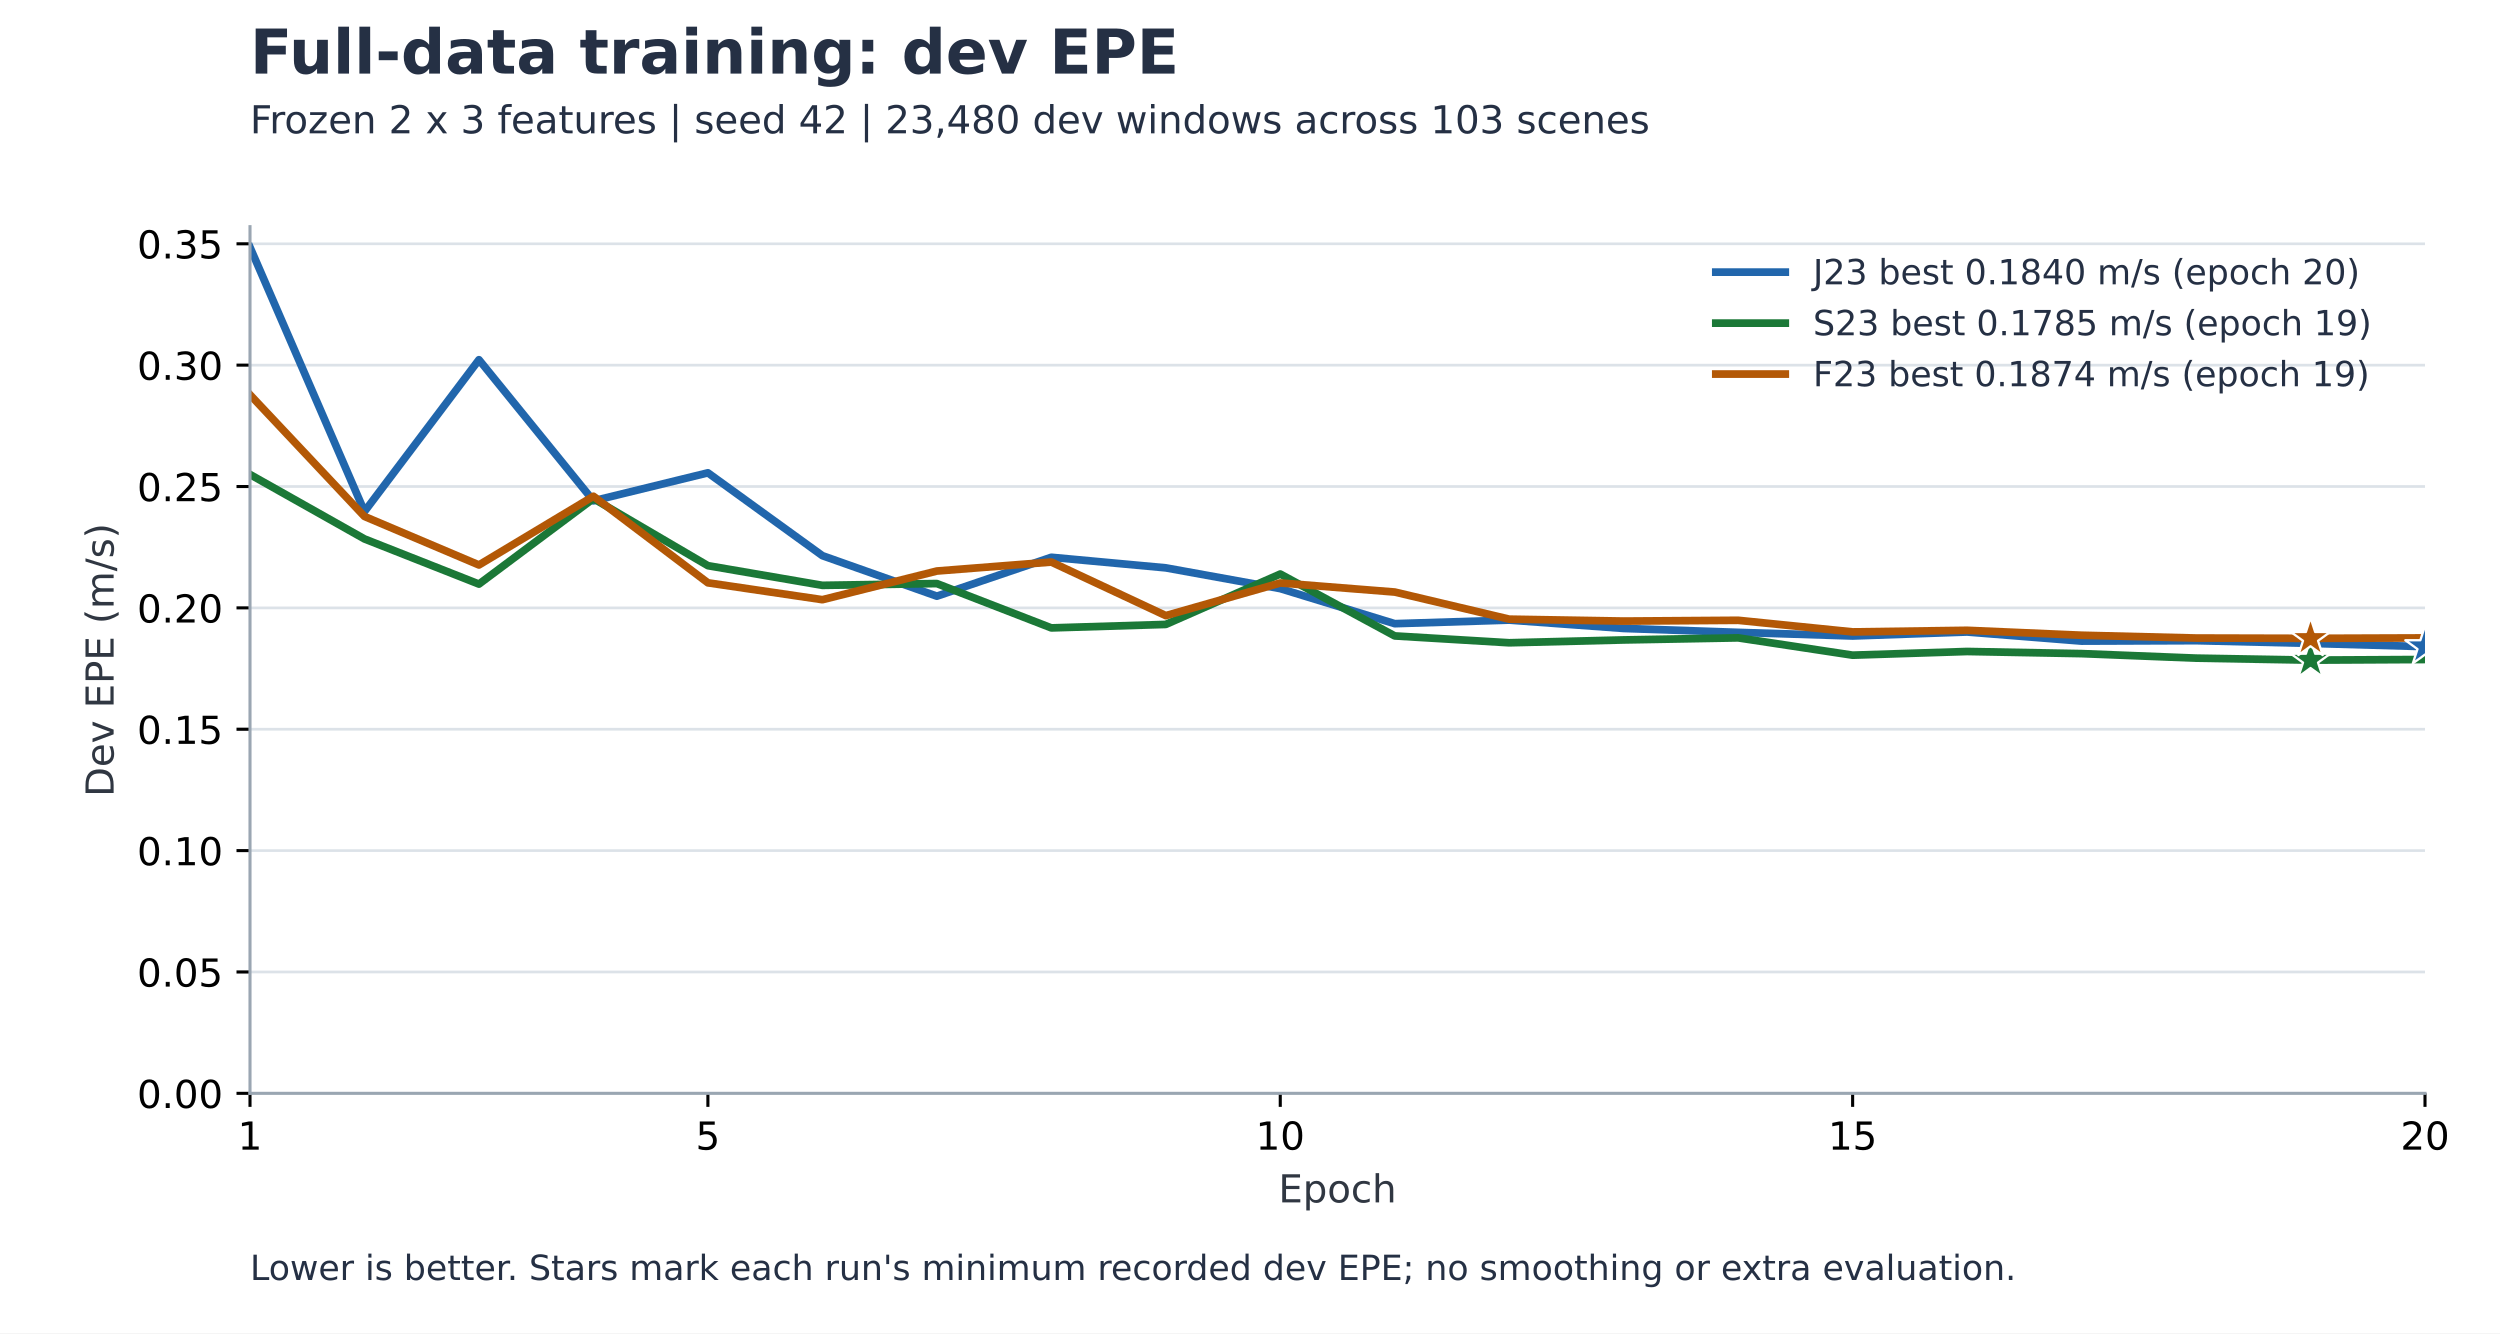
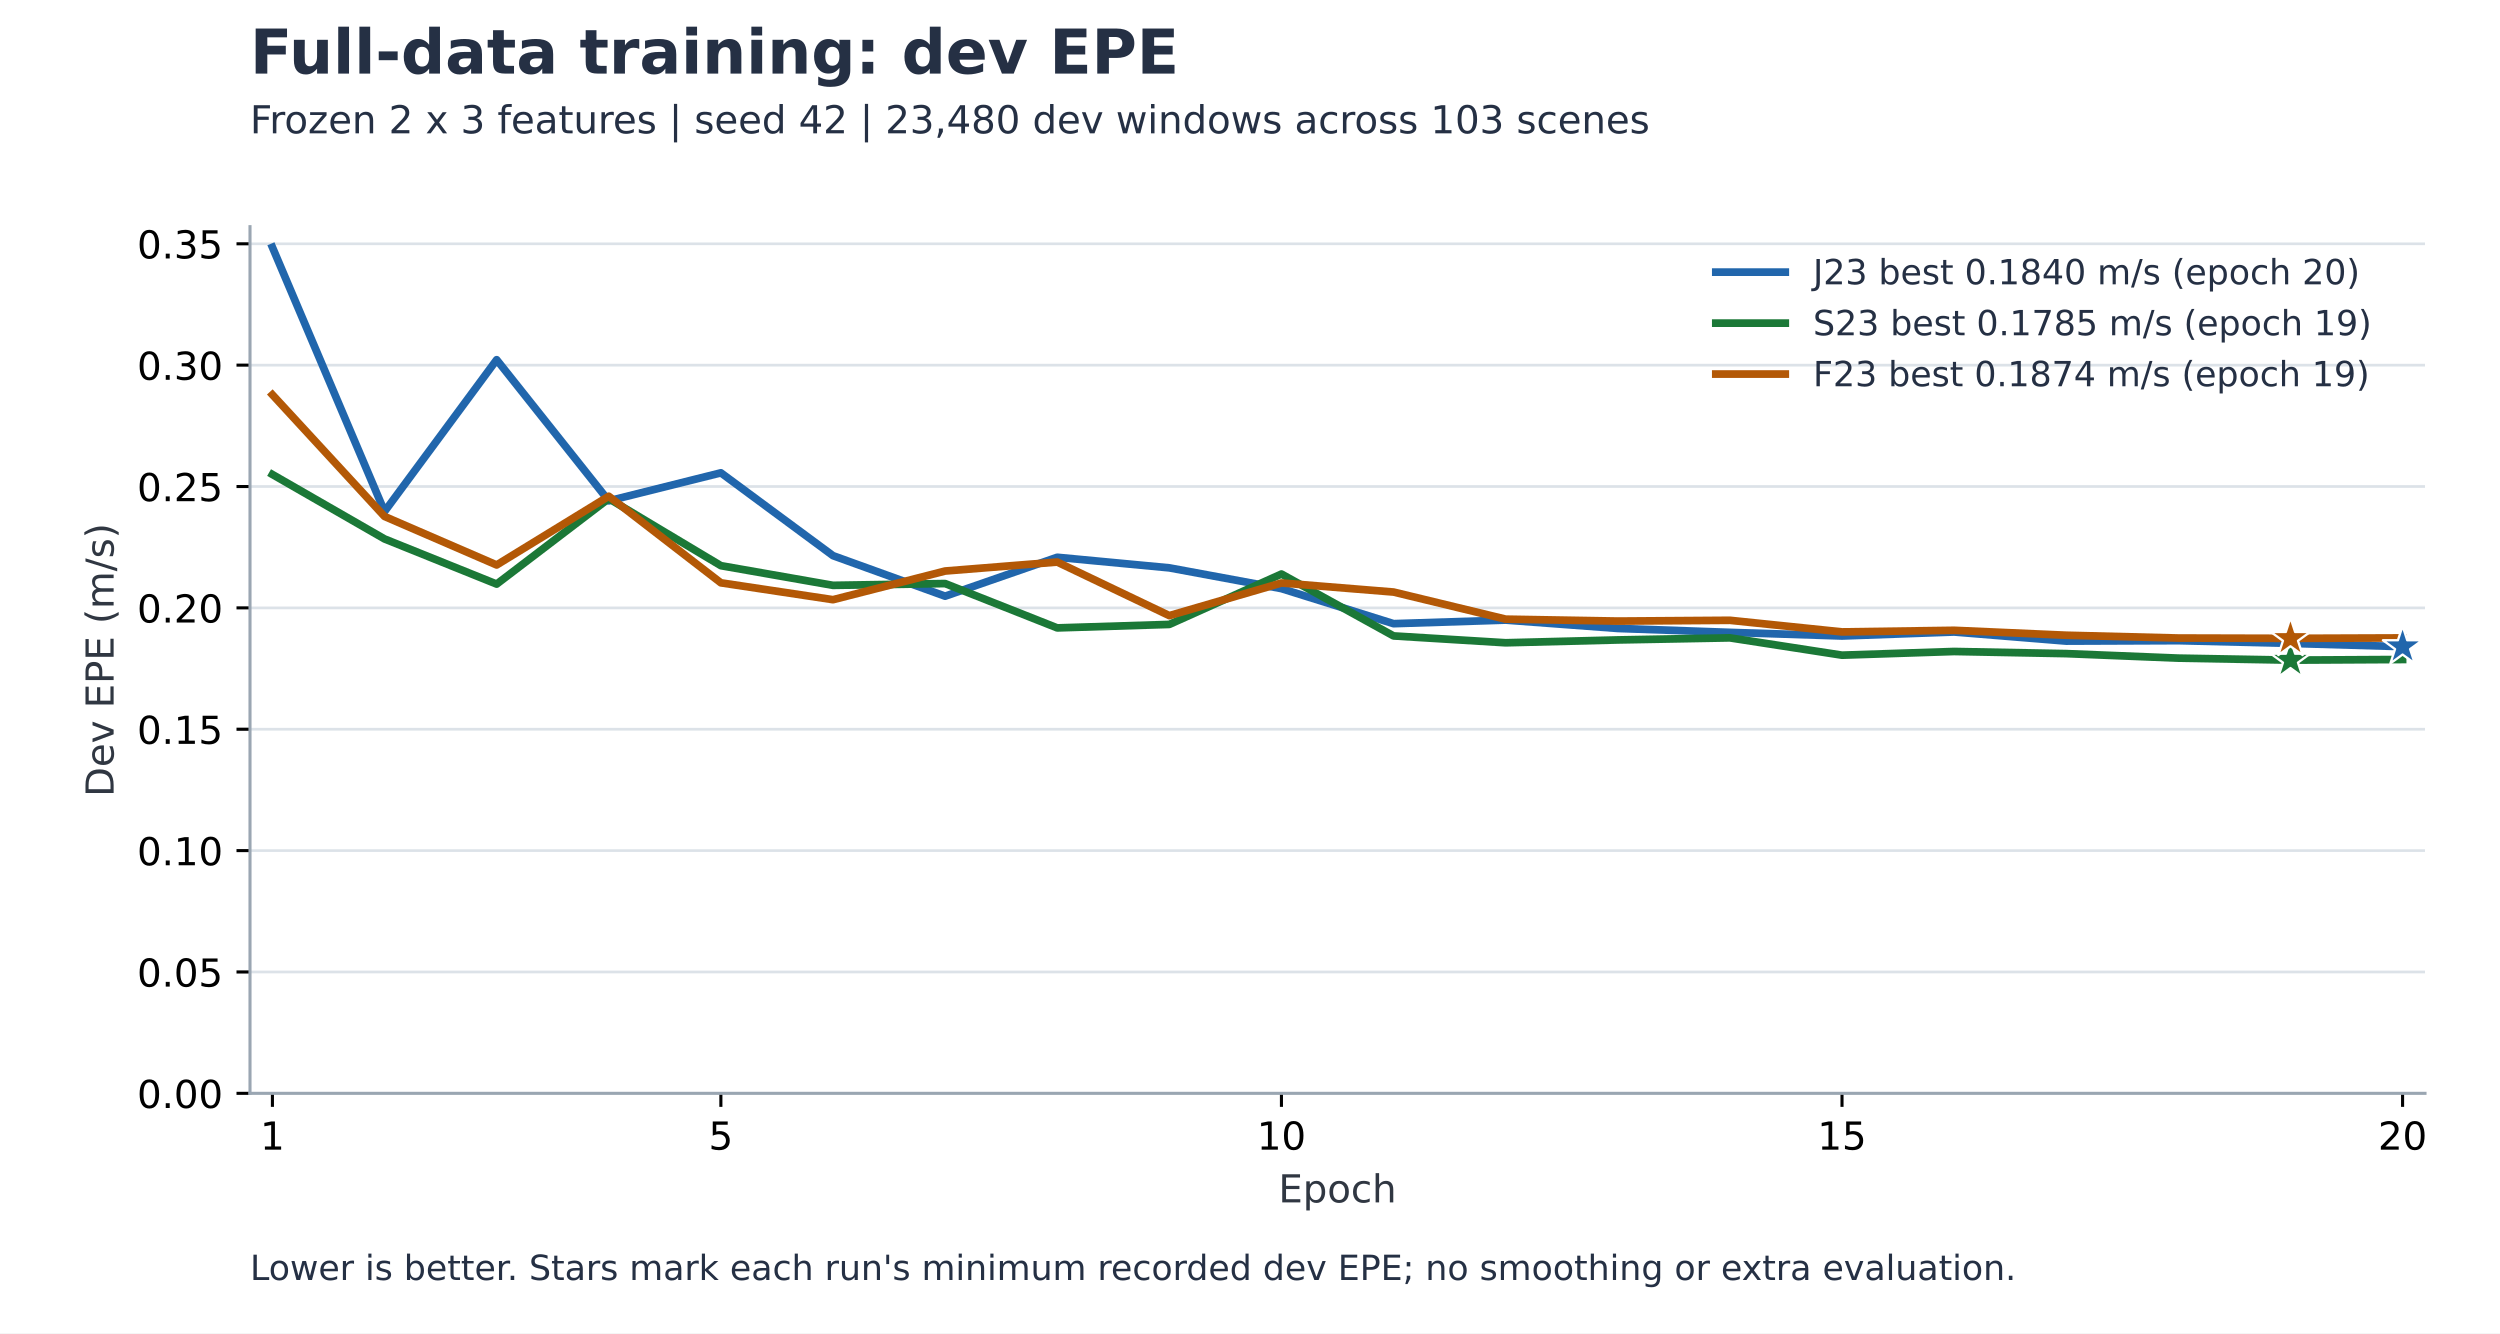
<svg xmlns="http://www.w3.org/2000/svg" xmlns:xlink="http://www.w3.org/1999/xlink" width="648pt" height="345.6pt" viewBox="0 0 648 345.6" version="1.1">
  <defs>
    <style type="text/css">*{stroke-linejoin: round; stroke-linecap: butt}</style>
  </defs>
  <g id="figure_1">
    <g id="patch_1">
      <path d="M 0 345.6 L 648 345.6 L 648 0 L 0 0 z " style="fill: #ffffff" />
    </g>
    <g id="axes_1">
      <g id="patch_2">
        <path d="M 64.8 283.392 L 628.56 283.392 L 628.56 58.752 L 64.8 58.752 z " style="fill: #ffffff" />
      </g>
      <g id="matplotlib.axis_1">
        <g id="xtick_1">
          <g id="line2d_1">
            <defs>
              <path id="m430a8ee1e9" d="M 0 0 L 0 3.5 " style="stroke: #000000; stroke-width: 0.8" />
            </defs>
            <g>
-               <use xlink:href="#m430a8ee1e9" x="64.8" y="283.392" style="stroke: #000000; stroke-width: 0.8" />
+               <use xlink:href="#m430a8ee1e9" x="70.612" y="283.392" style="stroke: #000000; stroke-width: 0.8" />
            </g>
          </g>
          <g id="text_1">
-             <text style="font-size: 10px; font-family: 'DejaVu Sans'; text-anchor: middle" x="64.8" y="297.99" transform="rotate(-0 64.8 297.9904)">1</text>
+             <text style="font-size: 10px; font-family: 'DejaVu Sans'; text-anchor: middle" x="70.612" y="297.99" transform="rotate(-0 70.61196 297.9904)">1</text>
          </g>
        </g>
        <g id="xtick_2">
          <g id="line2d_2">
            <g>
-               <use xlink:href="#m430a8ee1e9" x="183.486" y="283.392" style="stroke: #000000; stroke-width: 0.8" />
+               <use xlink:href="#m430a8ee1e9" x="186.851" y="283.392" style="stroke: #000000; stroke-width: 0.8" />
            </g>
          </g>
          <g id="text_2">
-             <text style="font-size: 10px; font-family: 'DejaVu Sans'; text-anchor: middle" x="183.486" y="297.99" transform="rotate(-0 183.4863 297.9904)">5</text>
+             <text style="font-size: 10px; font-family: 'DejaVu Sans'; text-anchor: middle" x="186.851" y="297.99" transform="rotate(-0 186.8511 297.9904)">5</text>
          </g>
        </g>
        <g id="xtick_3">
          <g id="line2d_3">
            <g>
-               <use xlink:href="#m430a8ee1e9" x="331.844" y="283.392" style="stroke: #000000; stroke-width: 0.8" />
+               <use xlink:href="#m430a8ee1e9" x="332.15" y="283.392" style="stroke: #000000; stroke-width: 0.8" />
            </g>
          </g>
          <g id="text_3">
-             <text style="font-size: 10px; font-family: 'DejaVu Sans'; text-anchor: middle" x="331.844" y="297.99" transform="rotate(-0 331.8442 297.9904)">10</text>
+             <text style="font-size: 10px; font-family: 'DejaVu Sans'; text-anchor: middle" x="332.15" y="297.99" transform="rotate(-0 332.1501 297.9904)">10</text>
          </g>
        </g>
        <g id="xtick_4">
          <g id="line2d_4">
            <g>
-               <use xlink:href="#m430a8ee1e9" x="480.202" y="283.392" style="stroke: #000000; stroke-width: 0.8" />
+               <use xlink:href="#m430a8ee1e9" x="477.449" y="283.392" style="stroke: #000000; stroke-width: 0.8" />
            </g>
          </g>
          <g id="text_4">
-             <text style="font-size: 10px; font-family: 'DejaVu Sans'; text-anchor: middle" x="480.202" y="297.99" transform="rotate(-0 480.2021 297.9904)">15</text>
+             <text style="font-size: 10px; font-family: 'DejaVu Sans'; text-anchor: middle" x="477.449" y="297.99" transform="rotate(-0 477.4491 297.9904)">15</text>
          </g>
        </g>
        <g id="xtick_5">
          <g id="line2d_5">
            <g>
-               <use xlink:href="#m430a8ee1e9" x="628.56" y="283.392" style="stroke: #000000; stroke-width: 0.8" />
+               <use xlink:href="#m430a8ee1e9" x="622.748" y="283.392" style="stroke: #000000; stroke-width: 0.8" />
            </g>
          </g>
          <g id="text_5">
-             <text style="font-size: 10px; font-family: 'DejaVu Sans'; text-anchor: middle" x="628.56" y="297.99" transform="rotate(-0 628.56 297.9904)">20</text>
+             <text style="font-size: 10px; font-family: 'DejaVu Sans'; text-anchor: middle" x="622.748" y="297.99" transform="rotate(-0 622.748 297.9904)">20</text>
          </g>
        </g>
        <g id="text_6">
          <text style="font-size: 10px; font-family: 'DejaVu Sans'; text-anchor: middle; fill: #303742" x="346.68" y="311.669" transform="rotate(-0 346.68 311.6686)">Epoch</text>
        </g>
      </g>
      <g id="matplotlib.axis_2">
        <g id="ytick_1">
          <g id="line2d_6">
            <path d="M 64.8 283.392 L 628.56 283.392 " clip-path="url(#p4e8bbebc9b)" style="fill: none; stroke: #dce2e8; stroke-width: 0.7; stroke-linecap: square" />
          </g>
          <g id="line2d_7">
            <defs>
              <path id="m77a5381695" d="M 0 0 L -3.5 0 " style="stroke: #000000; stroke-width: 0.8" />
            </defs>
            <g>
              <use xlink:href="#m77a5381695" x="64.8" y="283.392" style="stroke: #000000; stroke-width: 0.8" />
            </g>
          </g>
          <g id="text_7">
            <text style="font-size: 10px; font-family: 'DejaVu Sans'; text-anchor: end" x="57.8" y="287.191" transform="rotate(-0 57.8 287.1912)">0.00</text>
          </g>
        </g>
        <g id="ytick_2">
          <g id="line2d_8">
            <path d="M 64.8 251.935 L 628.56 251.935 " clip-path="url(#p4e8bbebc9b)" style="fill: none; stroke: #dce2e8; stroke-width: 0.7; stroke-linecap: square" />
          </g>
          <g id="line2d_9">
            <g>
              <use xlink:href="#m77a5381695" x="64.8" y="251.935" style="stroke: #000000; stroke-width: 0.8" />
            </g>
          </g>
          <g id="text_8">
            <text style="font-size: 10px; font-family: 'DejaVu Sans'; text-anchor: end" x="57.8" y="255.734" transform="rotate(-0 57.8 255.7338)">0.05</text>
          </g>
        </g>
        <g id="ytick_3">
          <g id="line2d_10">
            <path d="M 64.8 220.477 L 628.56 220.477 " clip-path="url(#p4e8bbebc9b)" style="fill: none; stroke: #dce2e8; stroke-width: 0.7; stroke-linecap: square" />
          </g>
          <g id="line2d_11">
            <g>
              <use xlink:href="#m77a5381695" x="64.8" y="220.477" style="stroke: #000000; stroke-width: 0.8" />
            </g>
          </g>
          <g id="text_9">
            <text style="font-size: 10px; font-family: 'DejaVu Sans'; text-anchor: end" x="57.8" y="224.276" transform="rotate(-0 57.8 224.2765)">0.10</text>
          </g>
        </g>
        <g id="ytick_4">
          <g id="line2d_12">
            <path d="M 64.8 189.02 L 628.56 189.02 " clip-path="url(#p4e8bbebc9b)" style="fill: none; stroke: #dce2e8; stroke-width: 0.7; stroke-linecap: square" />
          </g>
          <g id="line2d_13">
            <g>
              <use xlink:href="#m77a5381695" x="64.8" y="189.02" style="stroke: #000000; stroke-width: 0.8" />
            </g>
          </g>
          <g id="text_10">
            <text style="font-size: 10px; font-family: 'DejaVu Sans'; text-anchor: end" x="57.8" y="192.819" transform="rotate(-0 57.8 192.8191)">0.15</text>
          </g>
        </g>
        <g id="ytick_5">
          <g id="line2d_14">
            <path d="M 64.8 157.563 L 628.56 157.563 " clip-path="url(#p4e8bbebc9b)" style="fill: none; stroke: #dce2e8; stroke-width: 0.7; stroke-linecap: square" />
          </g>
          <g id="line2d_15">
            <g>
              <use xlink:href="#m77a5381695" x="64.8" y="157.563" style="stroke: #000000; stroke-width: 0.8" />
            </g>
          </g>
          <g id="text_11">
            <text style="font-size: 10px; font-family: 'DejaVu Sans'; text-anchor: end" x="57.8" y="161.362" transform="rotate(-0 57.8 161.3617)">0.20</text>
          </g>
        </g>
        <g id="ytick_6">
          <g id="line2d_16">
            <path d="M 64.8 126.105 L 628.56 126.105 " clip-path="url(#p4e8bbebc9b)" style="fill: none; stroke: #dce2e8; stroke-width: 0.7; stroke-linecap: square" />
          </g>
          <g id="line2d_17">
            <g>
              <use xlink:href="#m77a5381695" x="64.8" y="126.105" style="stroke: #000000; stroke-width: 0.8" />
            </g>
          </g>
          <g id="text_12">
            <text style="font-size: 10px; font-family: 'DejaVu Sans'; text-anchor: end" x="57.8" y="129.904" transform="rotate(-0 57.8 129.9044)">0.25</text>
          </g>
        </g>
        <g id="ytick_7">
          <g id="line2d_18">
            <path d="M 64.8 94.648 L 628.56 94.648 " clip-path="url(#p4e8bbebc9b)" style="fill: none; stroke: #dce2e8; stroke-width: 0.7; stroke-linecap: square" />
          </g>
          <g id="line2d_19">
            <g>
              <use xlink:href="#m77a5381695" x="64.8" y="94.648" style="stroke: #000000; stroke-width: 0.8" />
            </g>
          </g>
          <g id="text_13">
            <text style="font-size: 10px; font-family: 'DejaVu Sans'; text-anchor: end" x="57.8" y="98.447" transform="rotate(-0 57.8 98.447)">0.30</text>
          </g>
        </g>
        <g id="ytick_8">
          <g id="line2d_20">
            <path d="M 64.8 63.19 L 628.56 63.19 " clip-path="url(#p4e8bbebc9b)" style="fill: none; stroke: #dce2e8; stroke-width: 0.7; stroke-linecap: square" />
          </g>
          <g id="line2d_21">
            <g>
              <use xlink:href="#m77a5381695" x="64.8" y="63.19" style="stroke: #000000; stroke-width: 0.8" />
            </g>
          </g>
          <g id="text_14">
            <text style="font-size: 10px; font-family: 'DejaVu Sans'; text-anchor: end" x="57.8" y="66.99" transform="rotate(-0 57.8 66.98963)">0.35</text>
          </g>
        </g>
        <g id="text_15">
          <text style="font-size: 10px; font-family: 'DejaVu Sans'; text-anchor: middle; fill: #303742" x="29.455" y="171.072" transform="rotate(-90 29.45469 171.072)">Dev EPE (m/s)</text>
        </g>
      </g>
      <g id="line2d_22">
-         <path d="M 64.8 64.102 L 94.472 132.595 L 124.143 93.245 L 153.815 129.818 L 183.486 122.556 L 213.158 144.027 L 242.829 154.53 L 272.501 144.446 L 302.173 147.19 L 331.844 152.569 L 361.516 161.656 L 391.187 160.728 L 420.859 162.895 L 450.531 163.913 L 480.202 164.852 L 509.874 163.813 L 539.545 166.177 L 569.217 166.059 L 598.888 166.768 L 628.56 167.611 " clip-path="url(#p4e8bbebc9b)" style="fill: none; stroke: #2166ac; stroke-width: 2; stroke-linecap: square" />
+         <path d="M 70.612 64.102 L 99.672 132.595 L 128.732 93.245 L 157.791 129.818 L 186.851 122.556 L 215.911 144.027 L 244.971 154.53 L 274.031 144.446 L 303.09 147.19 L 332.15 152.569 L 361.21 161.656 L 390.27 160.728 L 419.329 162.895 L 448.389 163.913 L 477.449 164.852 L 506.509 163.813 L 535.569 166.177 L 564.628 166.059 L 593.688 166.768 L 622.748 167.611 " clip-path="url(#p4e8bbebc9b)" style="fill: none; stroke: #2166ac; stroke-width: 2; stroke-linecap: square" />
      </g>
      <g id="line2d_23">
-         <path d="M 64.8 122.986 L 94.472 139.695 L 124.143 151.396 L 153.815 129.233 L 183.486 146.622 L 213.158 151.722 L 242.829 151.259 L 272.501 162.752 L 302.173 161.849 L 331.844 148.79 L 361.516 164.831 L 391.187 166.608 L 420.859 165.873 L 450.531 165.334 L 480.202 169.823 L 509.874 168.866 L 539.545 169.419 L 569.217 170.591 L 598.888 171.107 L 628.56 170.942 " clip-path="url(#p4e8bbebc9b)" style="fill: none; stroke: #1b7837; stroke-width: 2; stroke-linecap: square" />
+         <path d="M 70.612 122.986 L 99.672 139.695 L 128.732 151.396 L 157.791 129.233 L 186.851 146.622 L 215.911 151.722 L 244.971 151.259 L 274.031 162.752 L 303.09 161.849 L 332.15 148.79 L 361.21 164.831 L 390.27 166.608 L 419.329 165.873 L 448.389 165.334 L 477.449 169.823 L 506.509 168.866 L 535.569 169.419 L 564.628 170.591 L 593.688 171.107 L 622.748 170.942 " clip-path="url(#p4e8bbebc9b)" style="fill: none; stroke: #1b7837; stroke-width: 2; stroke-linecap: square" />
      </g>
      <g id="line2d_24">
-         <path d="M 64.8 102.323 L 94.472 133.867 L 124.143 146.439 L 153.815 128.631 L 183.486 151.067 L 213.158 155.44 L 242.829 148.011 L 272.501 145.683 L 302.173 159.569 L 331.844 151.109 L 361.516 153.461 L 391.187 160.487 L 420.859 160.987 L 450.531 160.782 L 480.202 163.791 L 509.874 163.378 L 539.545 164.655 L 569.217 165.381 L 598.888 165.461 L 628.56 165.349 " clip-path="url(#p4e8bbebc9b)" style="fill: none; stroke: #b35806; stroke-width: 2; stroke-linecap: square" />
+         <path d="M 70.612 102.323 L 99.672 133.867 L 128.732 146.439 L 157.791 128.631 L 186.851 151.067 L 215.911 155.44 L 244.971 148.011 L 274.031 145.683 L 303.09 159.569 L 332.15 151.109 L 361.21 153.461 L 390.27 160.487 L 419.329 160.987 L 448.389 160.782 L 477.449 163.791 L 506.509 163.378 L 535.569 164.655 L 564.628 165.381 L 593.688 165.461 L 622.748 165.349 " clip-path="url(#p4e8bbebc9b)" style="fill: none; stroke: #b35806; stroke-width: 2; stroke-linecap: square" />
      </g>
      <g id="patch_3">
        <path d="M 64.8 283.392 L 64.8 58.752 " style="fill: none; stroke: #9aa6b2; stroke-width: 0.8; stroke-linejoin: miter; stroke-linecap: square" />
      </g>
      <g id="patch_4">
        <path d="M 64.8 283.392 L 628.56 283.392 " style="fill: none; stroke: #9aa6b2; stroke-width: 0.8; stroke-linejoin: miter; stroke-linecap: square" />
      </g>
      <g id="PathCollection_1">
        <defs>
          <path id="m379da6fd19" d="M 0 -5.362 L -1.204 -1.657 L -5.099 -1.657 L -1.948 0.633 L -3.152 4.338 L -0 2.048 L 3.152 4.338 L 1.948 0.633 L 5.099 -1.657 L 1.204 -1.657 z " style="stroke: #ffffff; stroke-width: 0.6" />
        </defs>
        <g clip-path="url(#p4e8bbebc9b)">
-           <use xlink:href="#m379da6fd19" x="628.56" y="167.611" style="fill: #2166ac; stroke: #ffffff; stroke-width: 0.6" />
+           <use xlink:href="#m379da6fd19" x="622.748" y="167.611" style="fill: #2166ac; stroke: #ffffff; stroke-width: 0.6" />
        </g>
      </g>
      <g id="PathCollection_2">
        <defs>
          <path id="m253b7b05f7" d="M 0 -5.362 L -1.204 -1.657 L -5.099 -1.657 L -1.948 0.633 L -3.152 4.338 L -0 2.048 L 3.152 4.338 L 1.948 0.633 L 5.099 -1.657 L 1.204 -1.657 z " style="stroke: #ffffff; stroke-width: 0.6" />
        </defs>
        <g clip-path="url(#p4e8bbebc9b)">
-           <use xlink:href="#m253b7b05f7" x="598.888" y="171.107" style="fill: #1b7837; stroke: #ffffff; stroke-width: 0.6" />
+           <use xlink:href="#m253b7b05f7" x="593.688" y="171.107" style="fill: #1b7837; stroke: #ffffff; stroke-width: 0.6" />
        </g>
      </g>
      <g id="PathCollection_3">
        <defs>
          <path id="me66ac3d4bf" d="M 0 -5.362 L -1.204 -1.657 L -5.099 -1.657 L -1.948 0.633 L -3.152 4.338 L -0 2.048 L 3.152 4.338 L 1.948 0.633 L 5.099 -1.657 L 1.204 -1.657 z " style="stroke: #ffffff; stroke-width: 0.6" />
        </defs>
        <g clip-path="url(#p4e8bbebc9b)">
-           <use xlink:href="#me66ac3d4bf" x="598.888" y="165.461" style="fill: #b35806; stroke: #ffffff; stroke-width: 0.6" />
+           <use xlink:href="#me66ac3d4bf" x="593.688" y="165.461" style="fill: #b35806; stroke: #ffffff; stroke-width: 0.6" />
        </g>
      </g>
      <g id="legend_1">
        <g id="line2d_25">
          <path d="M 444.739 70.541 L 453.739 70.541 L 462.739 70.541 " style="fill: none; stroke: #2166ac; stroke-width: 2; stroke-linecap: square" />
        </g>
        <g id="text_16">
          <text style="font-size: 9px; font-family: 'DejaVu Sans'; text-anchor: start; fill: #253044" x="469.939" y="73.691" transform="rotate(-0 469.9392 73.69059)">J23   best 0.1840 m/s (epoch 20)</text>
        </g>
        <g id="line2d_26">
          <path d="M 444.739 83.751 L 453.739 83.751 L 462.739 83.751 " style="fill: none; stroke: #1b7837; stroke-width: 2; stroke-linecap: square" />
        </g>
        <g id="text_17">
          <text style="font-size: 9px; font-family: 'DejaVu Sans'; text-anchor: start; fill: #253044" x="469.939" y="86.901" transform="rotate(-0 469.9392 86.90091)">S23   best 0.1785 m/s (epoch 19)</text>
        </g>
        <g id="line2d_27">
          <path d="M 444.739 96.961 L 453.739 96.961 L 462.739 96.961 " style="fill: none; stroke: #b35806; stroke-width: 2; stroke-linecap: square" />
        </g>
        <g id="text_18">
          <text style="font-size: 9px; font-family: 'DejaVu Sans'; text-anchor: start; fill: #253044" x="469.939" y="100.111" transform="rotate(-0 469.9392 100.1112)">F23   best 0.1874 m/s (epoch 19)</text>
        </g>
      </g>
    </g>
    <g id="text_19">
      <text style="font-weight: 700; font-size: 16px; font-family: 'DejaVu Sans'; text-anchor: start; fill: #253044" x="64.8" y="19.07" transform="rotate(-0 64.8 19.0695)">Full-data training: dev EPE</text>
    </g>
    <g id="text_20">
      <text style="font-size: 10px; font-family: 'DejaVu Sans'; text-anchor: start; fill: #253044" x="64.8" y="34.56" transform="rotate(-0 64.8 34.56)">Frozen 2 x 3 features  |  seed 42  |  23,480 dev windows across 103 scenes</text>
    </g>
    <g id="text_21">
      <text style="font-size: 9px; font-family: 'DejaVu Sans'; text-anchor: start; fill: #253044" x="64.8" y="331.776" transform="rotate(-0 64.8 331.776)">Lower is better. Stars mark each run's minimum recorded dev EPE; no smoothing or extra evaluation.</text>
    </g>
  </g>
  <defs>
    <clipPath id="p4e8bbebc9b">
      <rect x="64.8" y="58.752" width="563.76" height="224.64" />
    </clipPath>
  </defs>
</svg>
